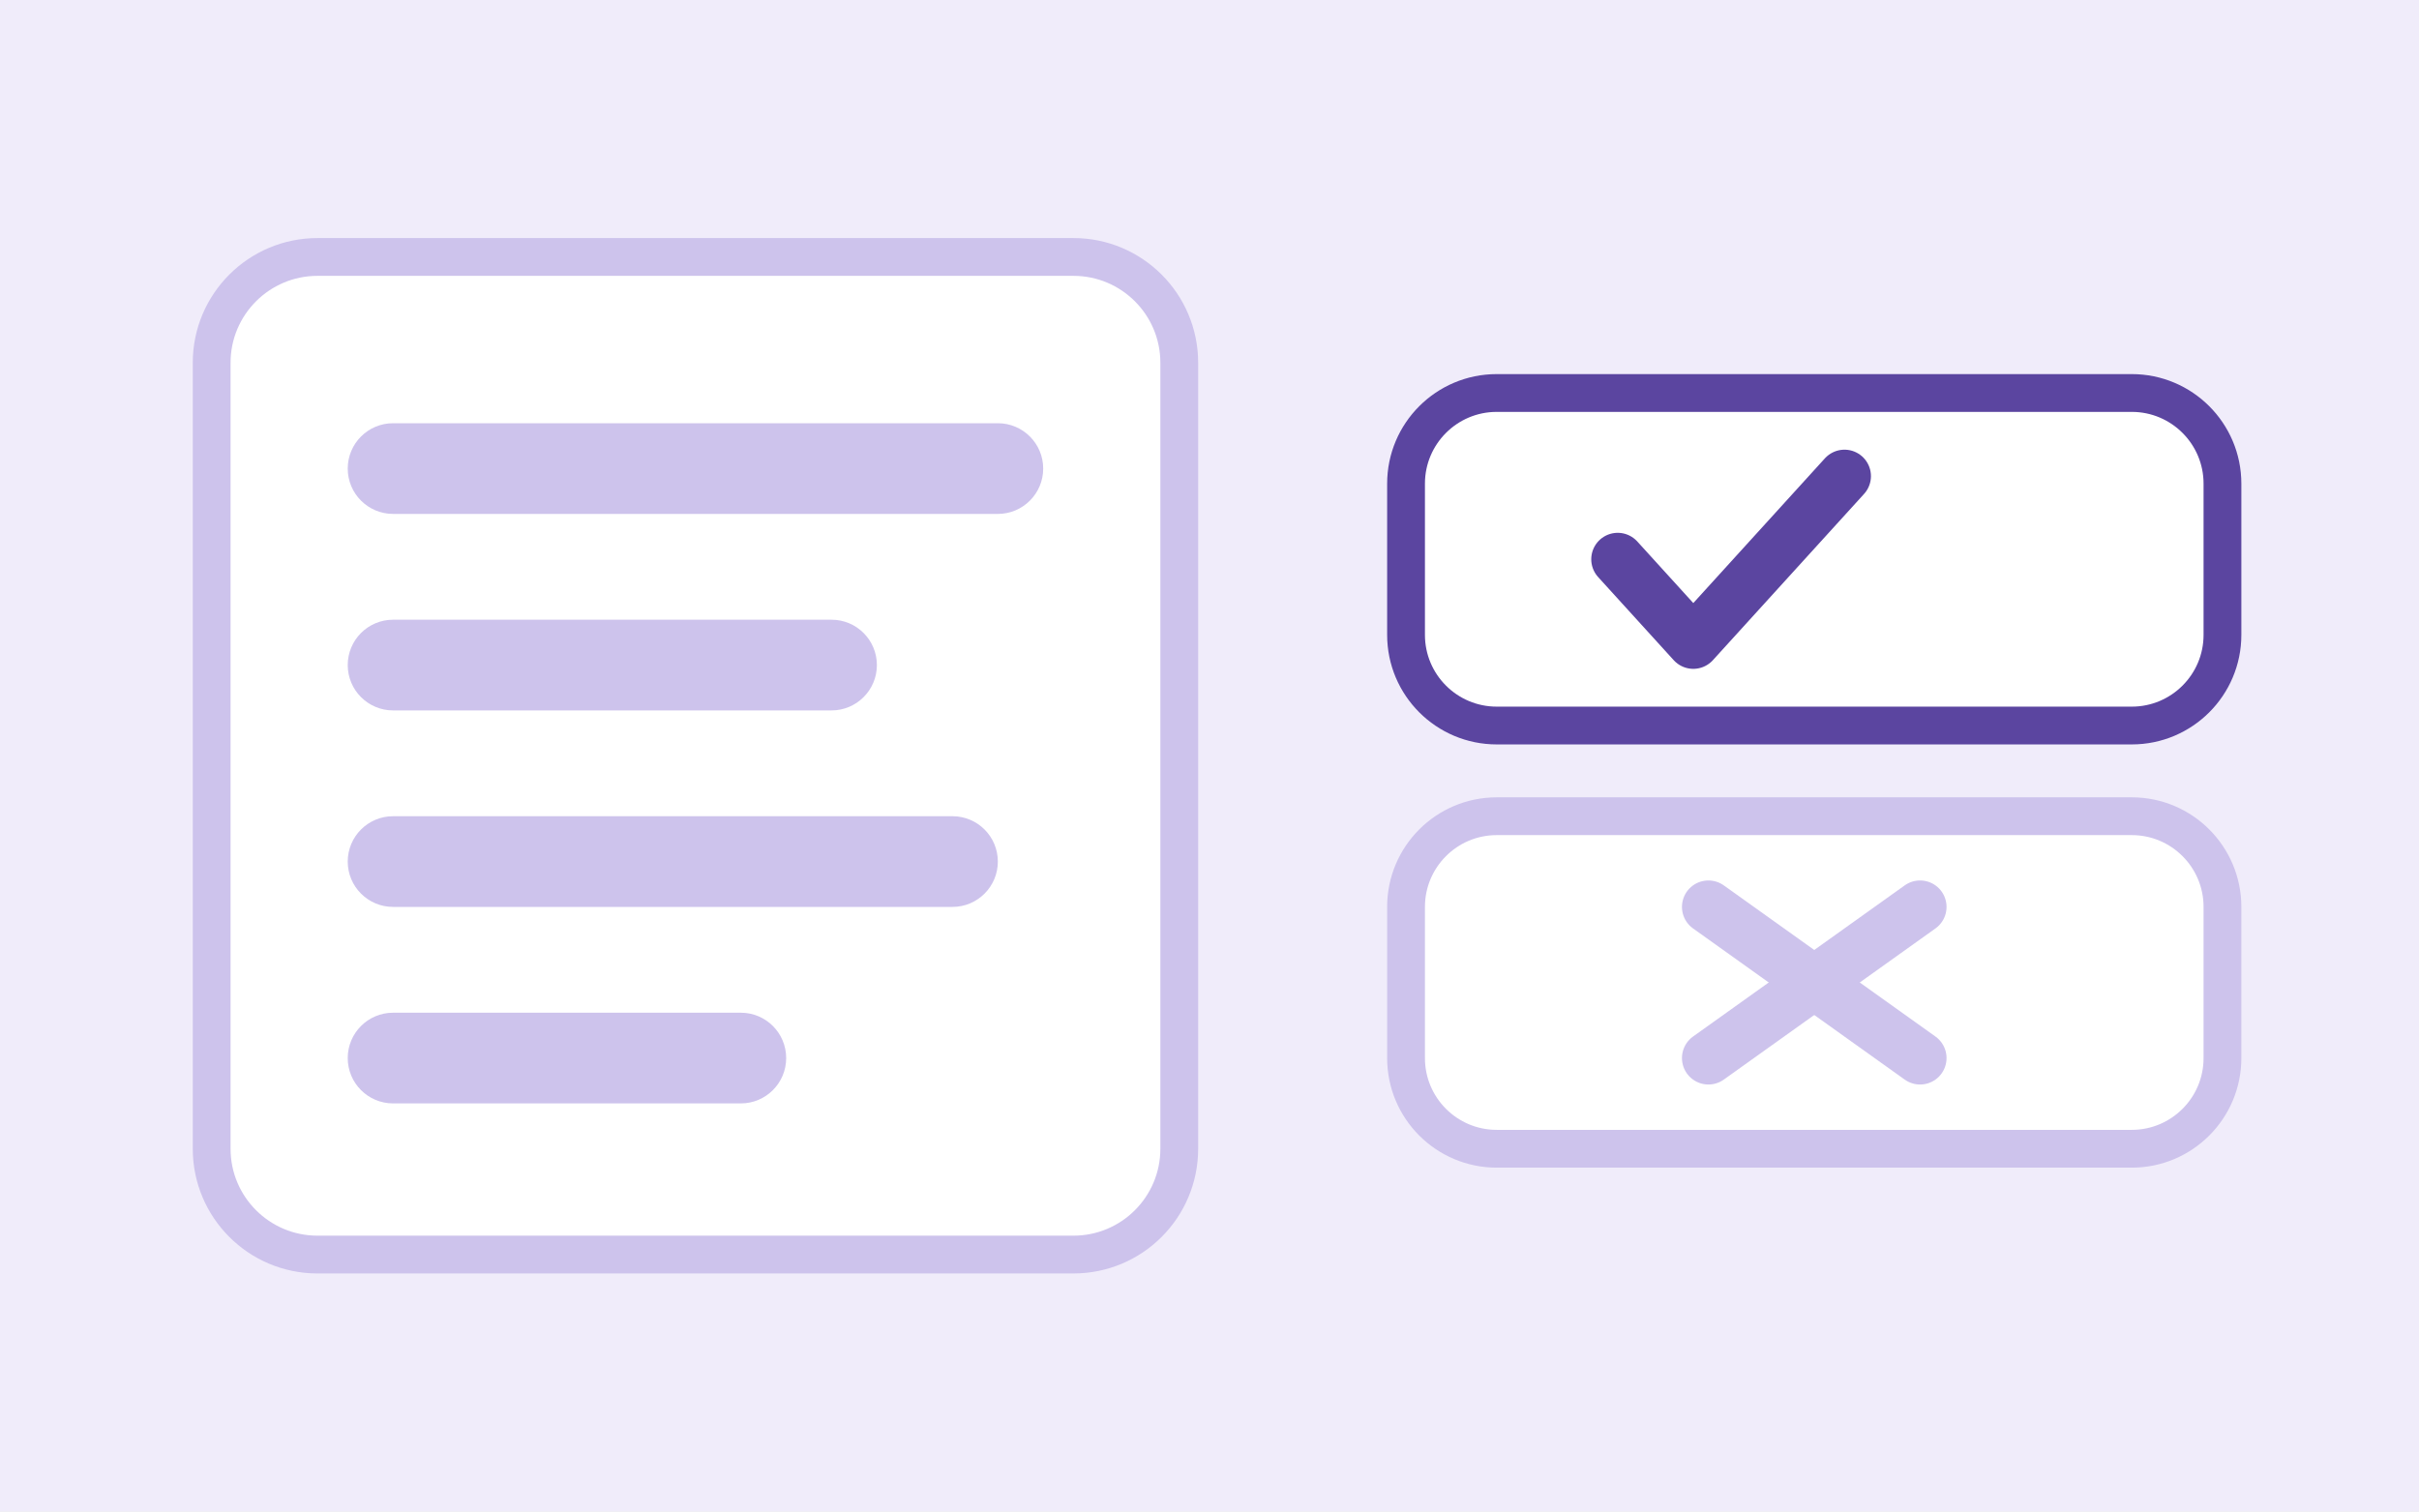
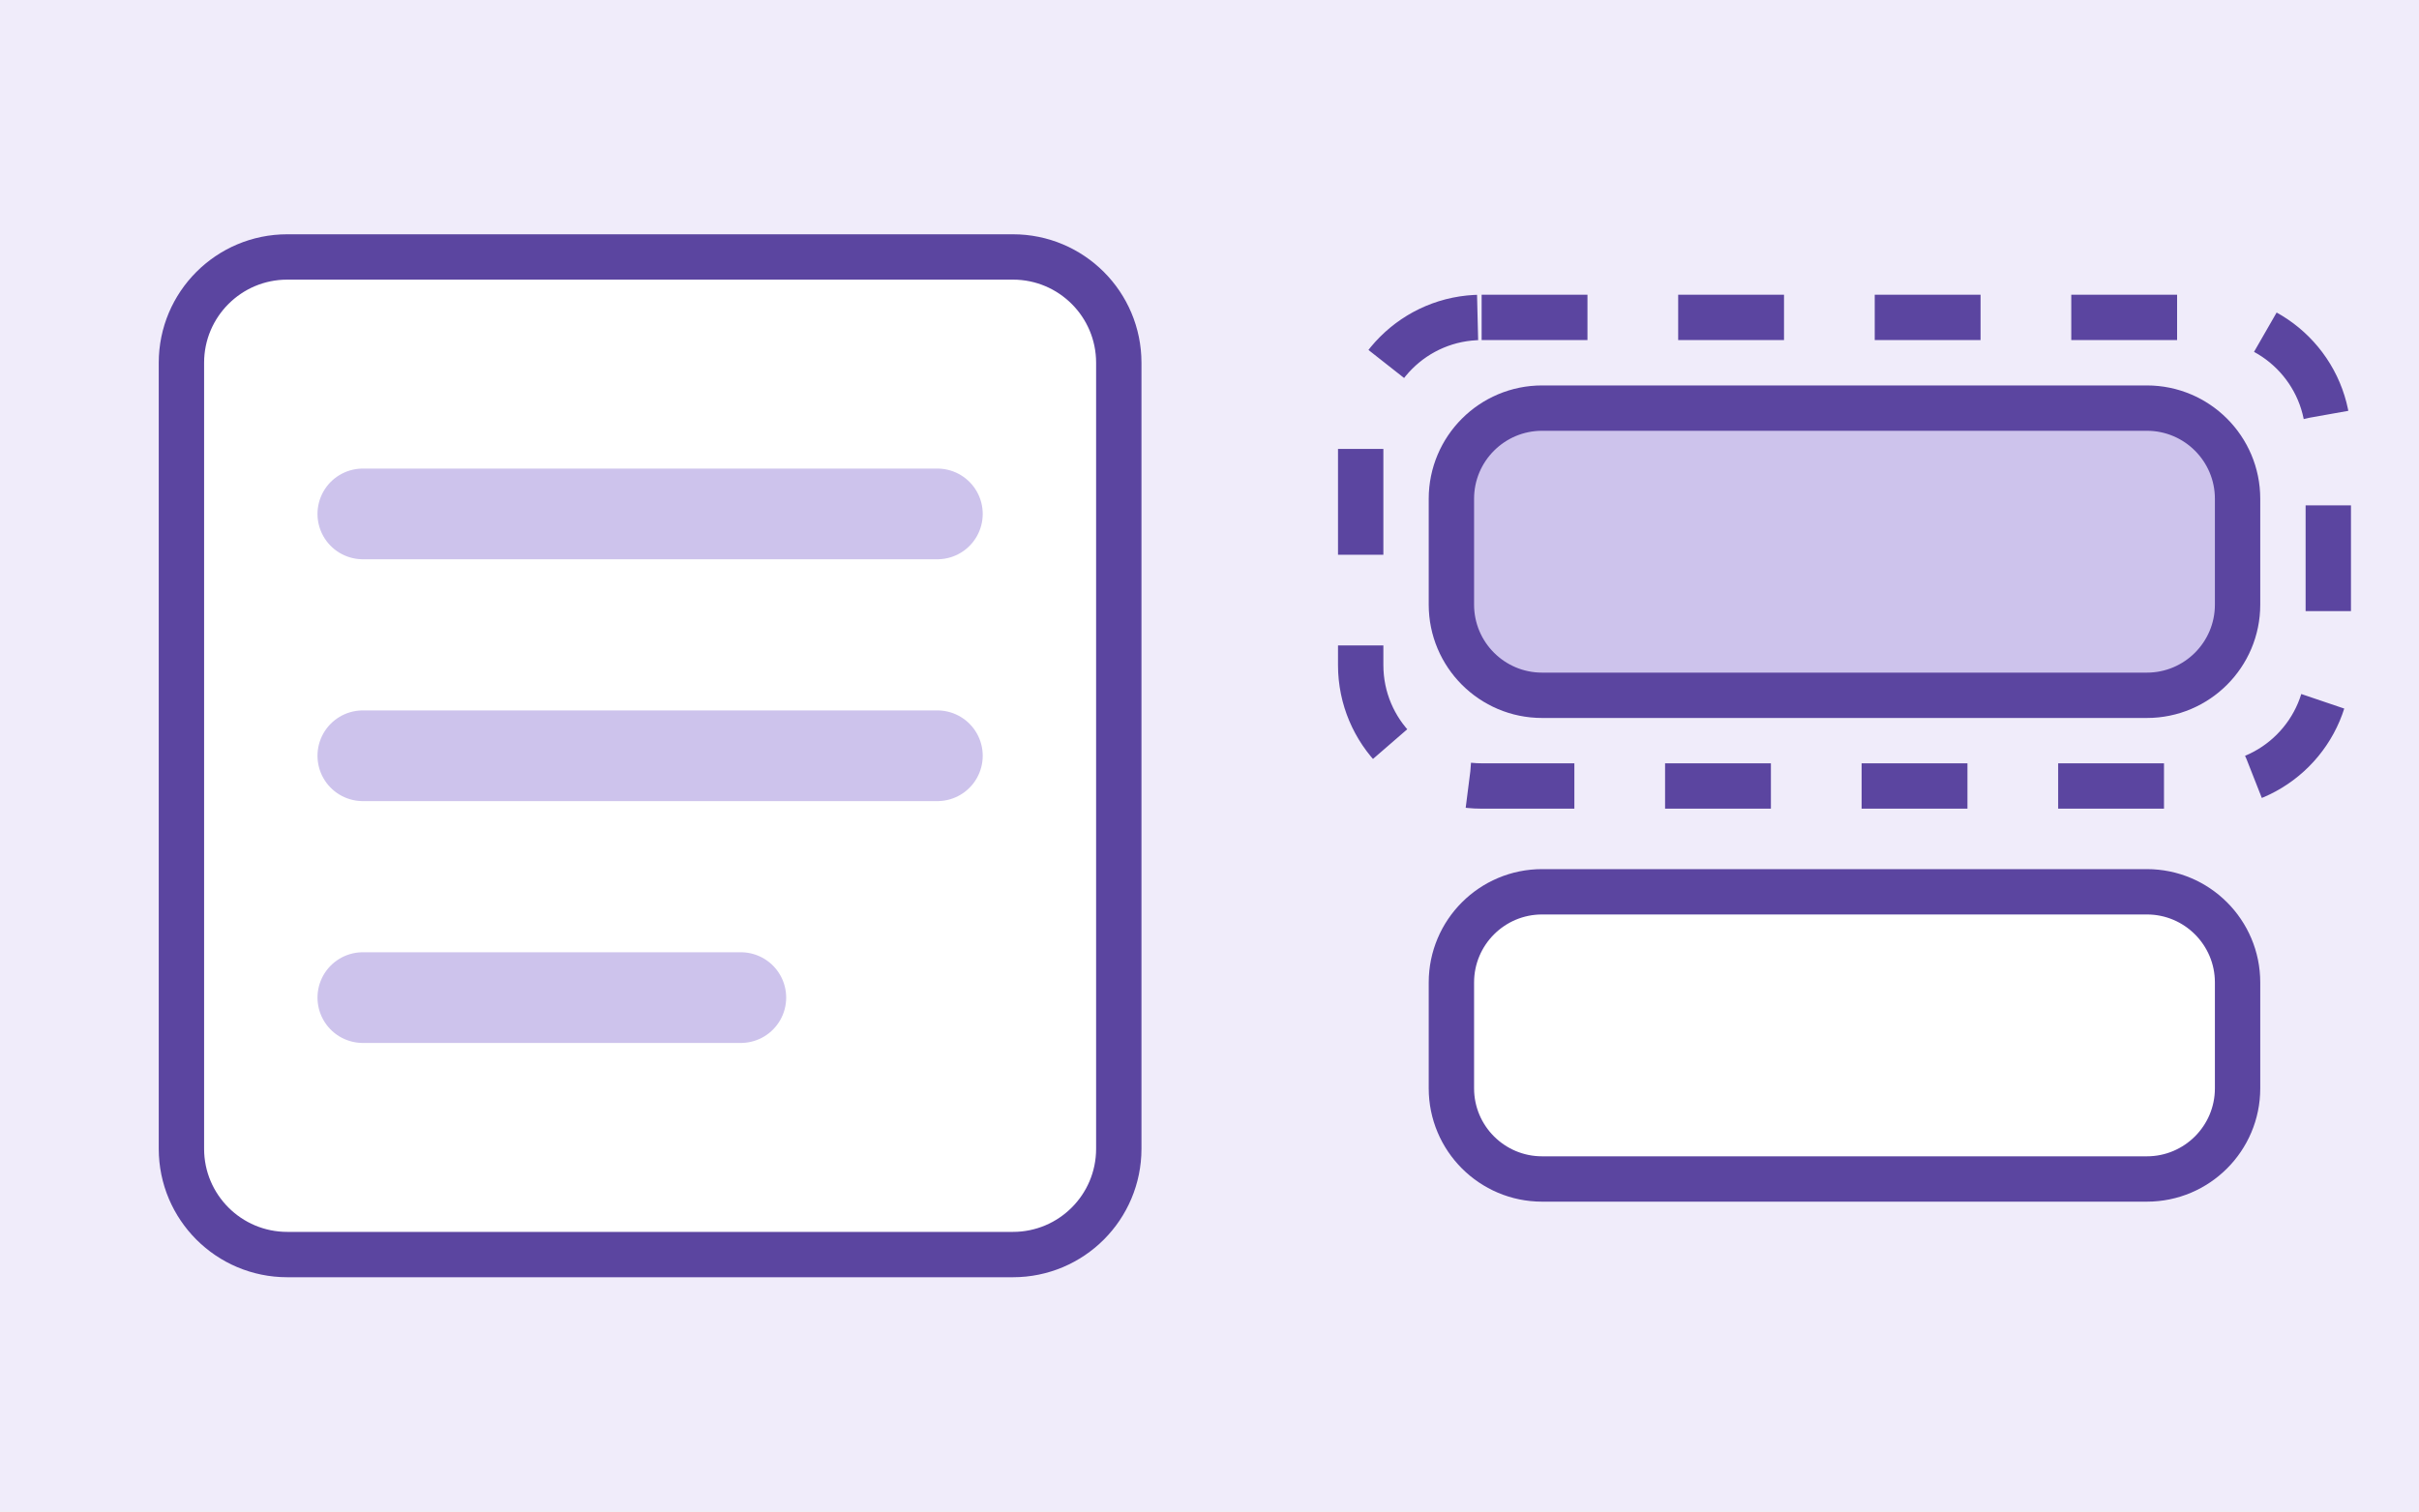
- <svg xmlns="http://www.w3.org/2000/svg" viewBox="0 0 320 200" role="img" aria-label="Une liste de mots mémorisée puis reconnue">
+ <svg xmlns="http://www.w3.org/2000/svg" viewBox="0 0 320 200" role="img" aria-label="Une liste apprise, des mots à reconnaître">
  <rect width="320" height="200" fill="#f0ecfa" />
-   <g>
-     <rect x="28" y="34" width="128" height="132" rx="14" fill="#ffffff" stroke="#cdc3ec" stroke-width="5" />
-     <g fill="#cdc3ec">
-       <rect x="46" y="56" width="92" height="12" rx="6" />
-       <rect x="46" y="82" width="70" height="12" rx="6" />
-       <rect x="46" y="108" width="86" height="12" rx="6" />
-       <rect x="46" y="134" width="58" height="12" rx="6" />
-     </g>
-   </g>
-   <g transform="translate(186 52)">
-     <rect width="108" height="44" rx="12" fill="#ffffff" stroke="#5b45a0" stroke-width="5" />
-     <path d="M28 22l10 11 20-22" stroke="#5b45a0" stroke-width="7" fill="none" stroke-linecap="round" stroke-linejoin="round" />
-   </g>
-   <g transform="translate(186 108)">
-     <rect width="108" height="44" rx="12" fill="#ffffff" stroke="#cdc3ec" stroke-width="5" />
-     <g stroke="#cdc3ec" stroke-width="7" stroke-linecap="round">
-       <path d="M40 12l28 20" />
-       <path d="M68 12l-28 20" />
-     </g>
-   </g>
+   <rect x="24" y="34" width="124" height="132" rx="14" fill="#fff" stroke="#5b45a0" stroke-width="6" />
+   <path d="M48 68h76M48 100h76M48 132h50" stroke="#cdc3ec" stroke-width="12" stroke-linecap="round" />
+   <rect x="192" y="54" width="104" height="38" rx="12" fill="#cdc3ec" stroke="#5b45a0" stroke-width="6" />
+   <rect x="192" y="118" width="104" height="38" rx="12" fill="#fff" stroke="#5b45a0" stroke-width="6" />
+   <rect x="180" y="42" width="128" height="62" rx="16" fill="none" stroke="#5b45a0" stroke-width="6" stroke-dasharray="14 12" />
</svg>
